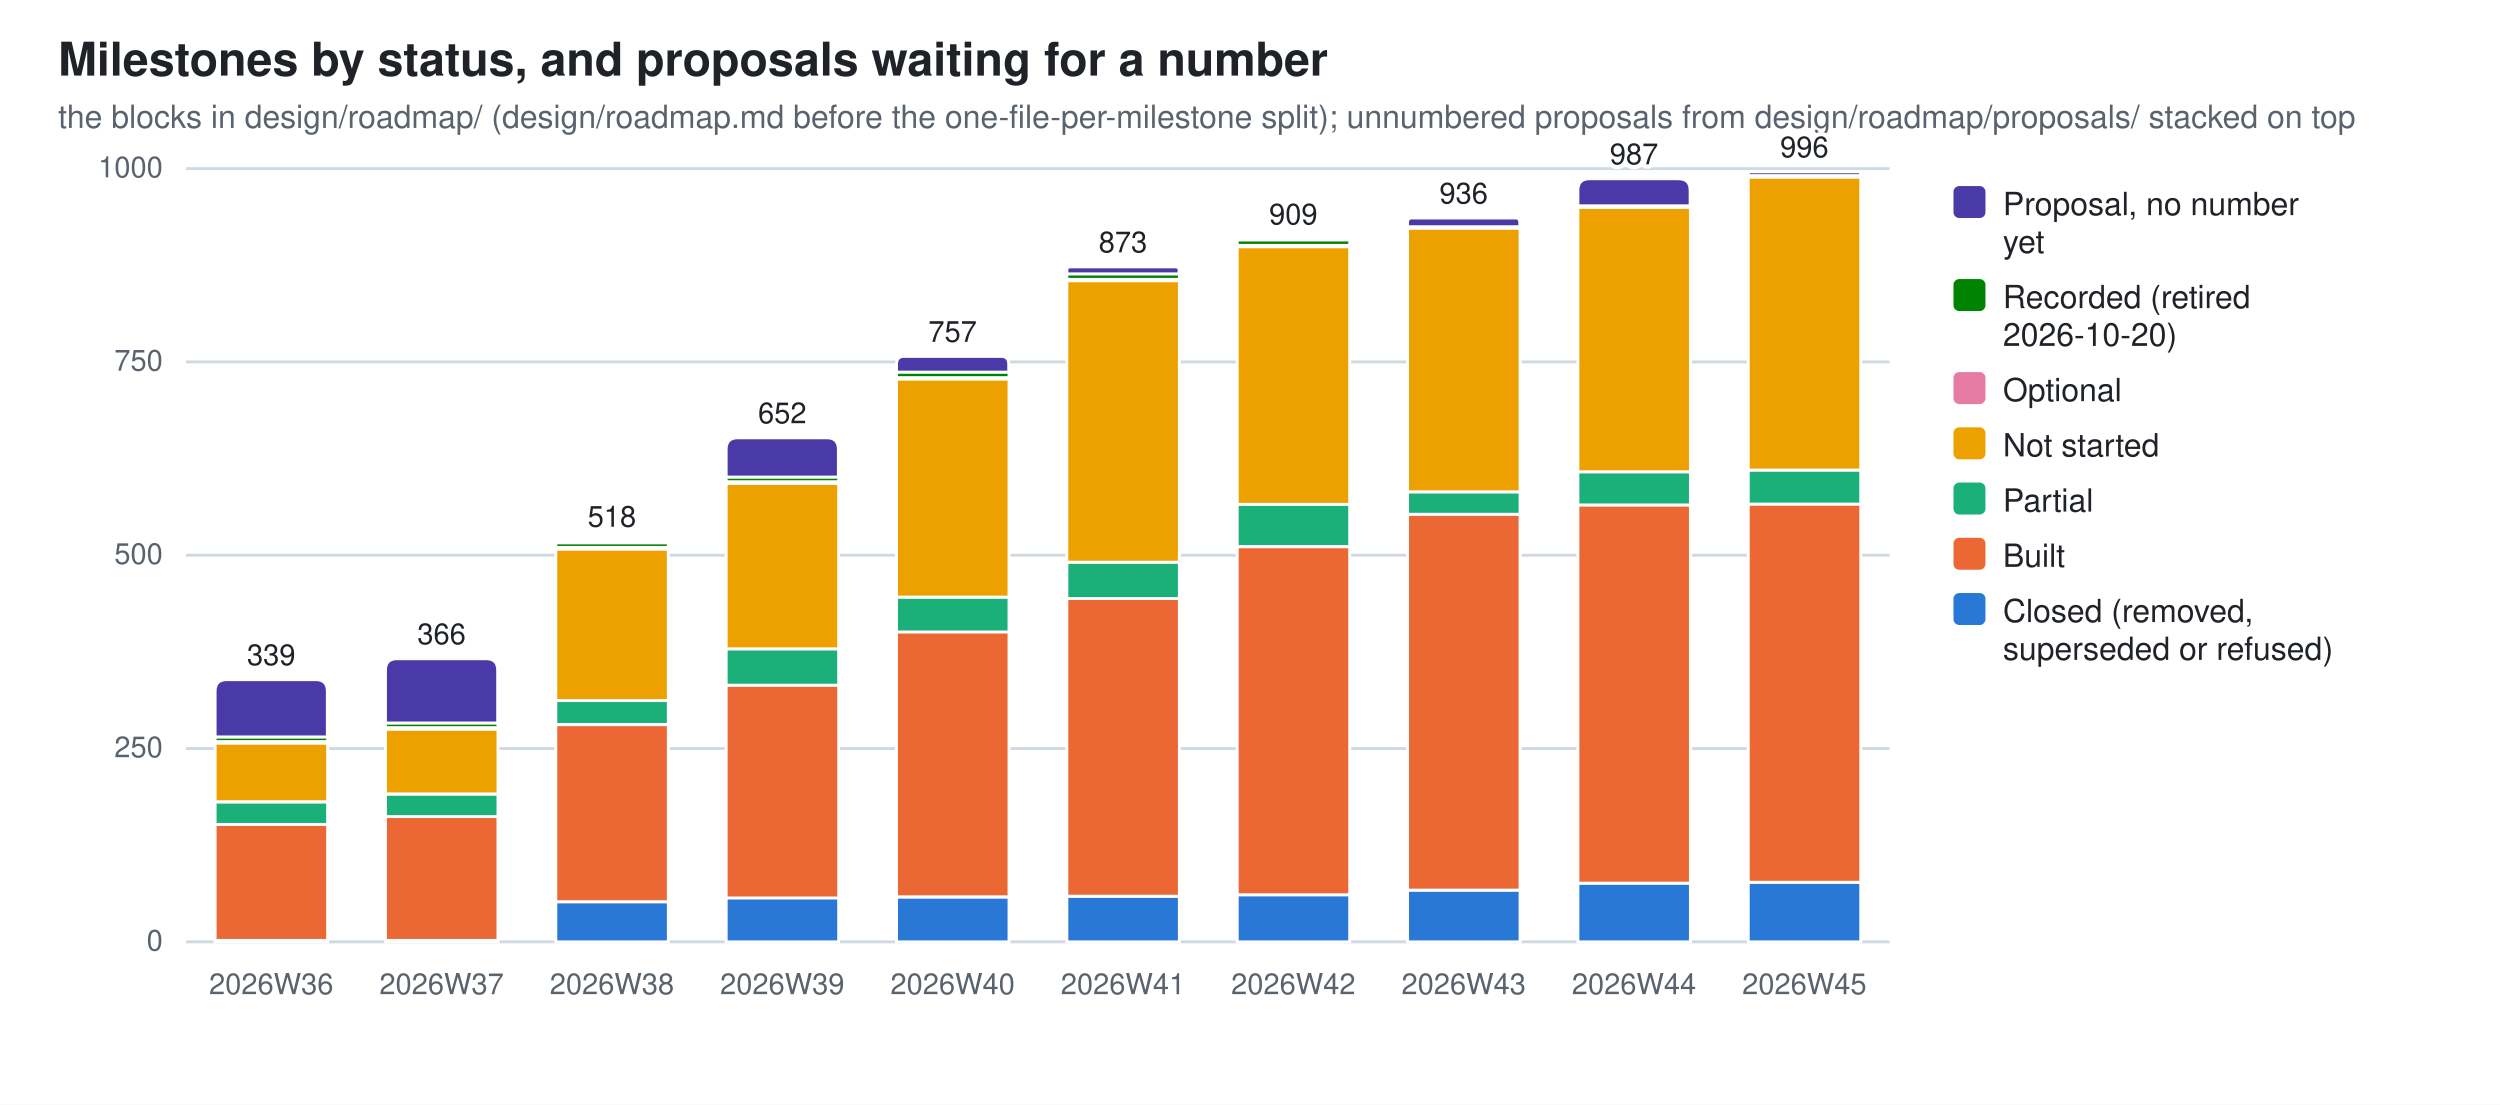
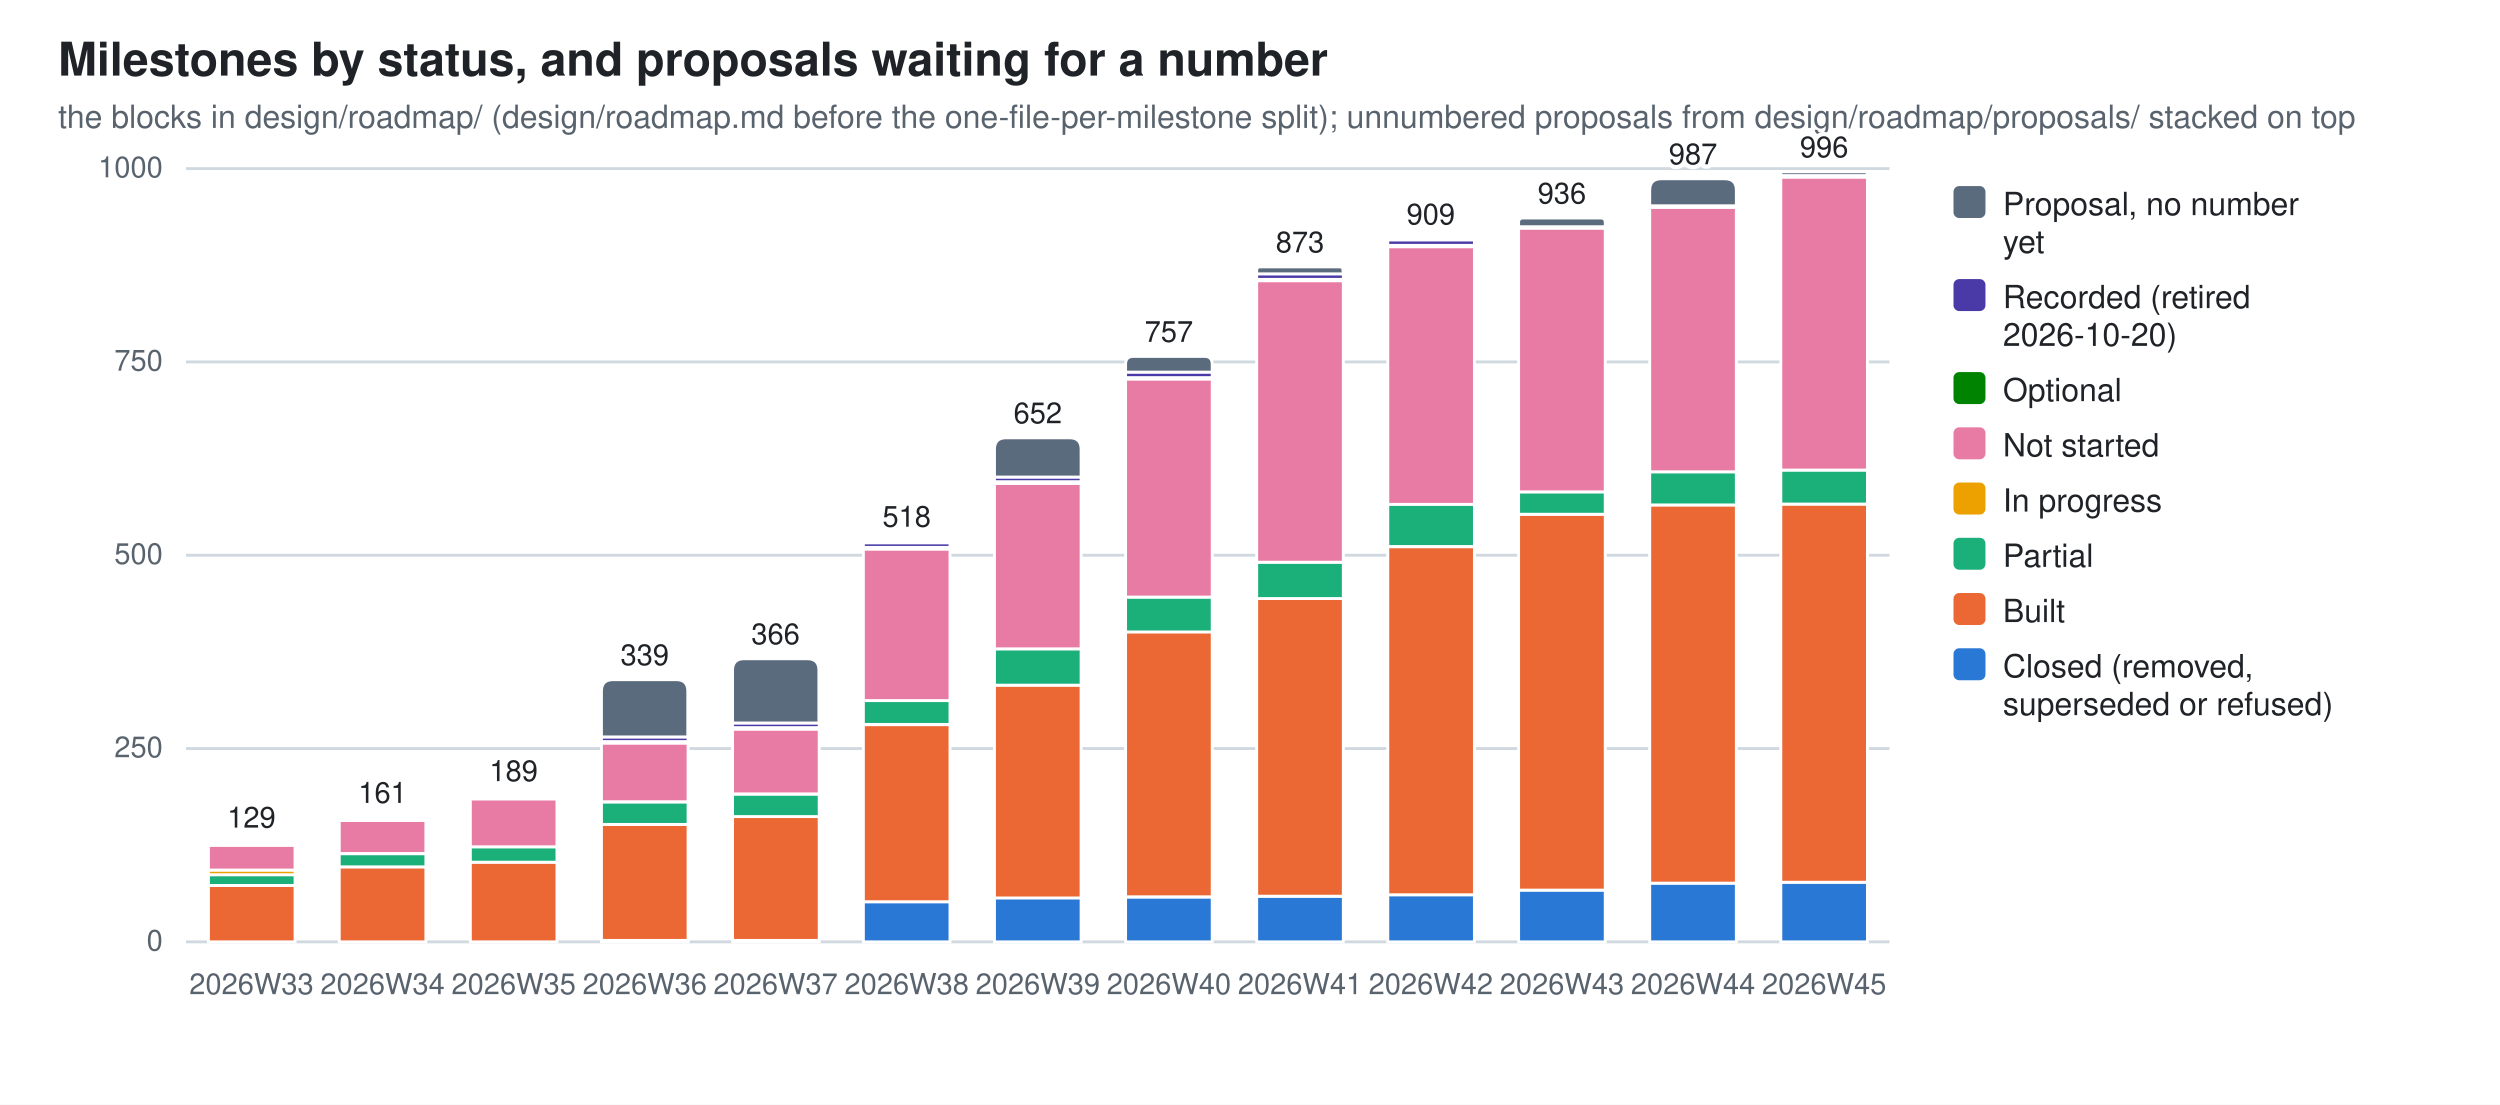
<svg xmlns="http://www.w3.org/2000/svg" width="860" height="380" viewBox="0 0 860 380" role="img" aria-label="Milestones by status, and proposals waiting for a number">
  <style>
  .bg{fill:#ffffff} .fg{fill:#1f2328} .mut{fill:#59636e} .grid{stroke:#d1d9e0}
  .seg{stroke:#ffffff;stroke-width:1}
  .val{paint-order:stroke;stroke:#ffffff;stroke-width:3px;stroke-linejoin:round}
-   .s0{fill:#2a78d6}  .s1{fill:#eb6834}  .s2{fill:#1baf7a}  .s3{fill:#eda100}  .s4{fill:#e87ba4}  .s5{fill:#008300}  .s6{fill:#4a3aa7}
+   .s0{fill:#2a78d6}  .s1{fill:#eb6834}  .s2{fill:#1baf7a}  .s3{fill:#eda100}  .s4{fill:#e87ba4}  .s5{fill:#008300}  .s6{fill:#4a3aa7}  .s7{fill:#5a6b7d}
  @media (prefers-color-scheme: dark){
    .bg{fill:#0d1117} .fg{fill:#e6edf3} .mut{fill:#9198a1} .grid{stroke:#30363d}
-     .seg{stroke:#0d1117} .val{stroke:#0d1117} .s0{fill:#3987e5} .s1{fill:#d95926} .s2{fill:#199e70} .s3{fill:#c98500} .s4{fill:#d55181} .s5{fill:#008300} .s6{fill:#9085e9}}
+     .seg{stroke:#0d1117} .val{stroke:#0d1117} .s0{fill:#3987e5} .s1{fill:#d95926} .s2{fill:#199e70} .s3{fill:#c98500} .s4{fill:#d55181} .s5{fill:#008300} .s6{fill:#9085e9} .s7{fill:#94a5b7}}
  text{font-family:-apple-system,BlinkMacSystemFont,"Segoe UI",Helvetica,Arial,sans-serif}
</style>
  <rect class="bg" width="860" height="380" />
  <text class="fg" x="20" y="26" font-size="16" font-weight="600">Milestones by status, and proposals waiting for a number</text>
  <text class="mut" x="20" y="44" font-size="11">the blocks in design/roadmap/ (design/roadmap.md before the one-file-per-milestone split); unnumbered proposals from design/roadmap/proposals/ stacked on top</text>
  <line class="grid" x1="64" y1="324.0" x2="650.0" y2="324.0" stroke-width="1" />
  <text class="mut" x="56" y="327.0" font-size="10" text-anchor="end">0</text>
  <line class="grid" x1="64" y1="257.5" x2="650.0" y2="257.5" stroke-width="1" />
  <text class="mut" x="56" y="260.5" font-size="10" text-anchor="end">250</text>
  <line class="grid" x1="64" y1="191.0" x2="650.0" y2="191.0" stroke-width="1" />
  <text class="mut" x="56" y="194.0" font-size="10" text-anchor="end">500</text>
  <line class="grid" x1="64" y1="124.5" x2="650.0" y2="124.5" stroke-width="1" />
  <text class="mut" x="56" y="127.5" font-size="10" text-anchor="end">750</text>
  <line class="grid" x1="64" y1="58.0" x2="650.0" y2="58.0" stroke-width="1" />
  <text class="mut" x="56" y="61.0" font-size="10" text-anchor="end">1000</text>
-   <rect class="seg s0" x="74.0" y="323.5" width="38.7" height="0.5" />
-   <rect class="seg s1" x="74.0" y="283.6" width="38.7" height="39.9" />
-   <rect class="seg s2" x="74.0" y="275.9" width="38.7" height="7.7" />
-   <rect class="seg s3" x="74.0" y="255.6" width="38.7" height="20.2" />
-   <rect class="seg s4" x="74.0" y="255.1" width="38.7" height="0.5" />
-   <rect class="seg s5" x="74.0" y="253.5" width="38.7" height="1.6" />
-   <path class="seg s6" d="M74.0,253.5 V237.8 Q74.0,233.8 78.0,233.8 H108.6 Q112.6,233.8 112.6,237.8 V253.5 Z" />
-   <text class="mut" x="93.3" y="342" font-size="10" text-anchor="middle">2026W36</text>
-   <text class="fg val" x="93.3" y="228.8" font-size="10" text-anchor="middle">339</text>
-   <rect class="seg s0" x="132.6" y="323.5" width="38.7" height="0.5" />
-   <rect class="seg s1" x="132.6" y="280.9" width="38.7" height="42.6" />
-   <rect class="seg s2" x="132.6" y="273.2" width="38.7" height="7.7" />
-   <rect class="seg s3" x="132.6" y="250.8" width="38.7" height="22.3" />
-   <rect class="seg s4" x="132.6" y="250.3" width="38.7" height="0.5" />
-   <rect class="seg s5" x="132.6" y="248.7" width="38.7" height="1.6" />
-   <path class="seg s6" d="M132.6,248.7 V230.6 Q132.6,226.6 136.6,226.6 H167.2 Q171.2,226.6 171.2,230.6 V248.7 Z" />
-   <text class="mut" x="151.9" y="342" font-size="10" text-anchor="middle">2026W37</text>
-   <text class="fg val" x="151.9" y="221.6" font-size="10" text-anchor="middle">366</text>
-   <rect class="seg s0" x="191.2" y="310.2" width="38.7" height="13.8" />
-   <rect class="seg s1" x="191.2" y="249.3" width="38.7" height="60.9" />
-   <rect class="seg s2" x="191.2" y="241.0" width="38.7" height="8.2" />
-   <rect class="seg s3" x="191.2" y="188.9" width="38.7" height="52.1" />
-   <rect class="seg s4" x="191.2" y="188.3" width="38.7" height="0.5" />
-   <rect class="seg s5" x="191.2" y="186.7" width="38.7" height="1.6" />
-   <path class="seg s6" d="M191.2,186.7 V186.5 Q191.2,186.2 191.4,186.2 H229.6 Q229.8,186.2 229.8,186.5 V186.7 Z" />
-   <text class="mut" x="210.5" y="342" font-size="10" text-anchor="middle">2026W38</text>
-   <text class="fg val" x="210.5" y="181.2" font-size="10" text-anchor="middle">518</text>
-   <rect class="seg s0" x="249.8" y="308.8" width="38.7" height="15.2" />
-   <rect class="seg s1" x="249.8" y="235.7" width="38.7" height="73.2" />
-   <rect class="seg s2" x="249.8" y="223.2" width="38.7" height="12.5" />
-   <rect class="seg s3" x="249.8" y="166.3" width="38.7" height="56.9" />
-   <rect class="seg s4" x="249.8" y="165.7" width="38.7" height="0.5" />
-   <rect class="seg s5" x="249.8" y="164.1" width="38.7" height="1.6" />
-   <path class="seg s6" d="M249.8,164.1 V154.6 Q249.8,150.6 253.8,150.6 H284.4 Q288.4,150.6 288.4,154.6 V164.1 Z" />
-   <text class="mut" x="269.1" y="342" font-size="10" text-anchor="middle">2026W39</text>
-   <text class="fg val" x="269.1" y="145.6" font-size="10" text-anchor="middle">652</text>
-   <rect class="seg s0" x="308.4" y="308.6" width="38.7" height="15.4" />
-   <rect class="seg s1" x="308.4" y="217.3" width="38.7" height="91.2" />
-   <rect class="seg s2" x="308.4" y="205.4" width="38.7" height="12.0" />
-   <rect class="seg s3" x="308.4" y="130.4" width="38.7" height="75.0" />
-   <rect class="seg s4" x="308.4" y="129.8" width="38.7" height="0.5" />
-   <rect class="seg s5" x="308.4" y="128.0" width="38.7" height="1.9" />
-   <path class="seg s6" d="M308.4,128.0 V125.3 Q308.4,122.6 311.0,122.6 H344.4 Q347.0,122.6 347.0,125.3 V128.0 Z" />
-   <text class="mut" x="327.7" y="342" font-size="10" text-anchor="middle">2026W40</text>
-   <text class="fg val" x="327.7" y="117.6" font-size="10" text-anchor="middle">757</text>
-   <rect class="seg s0" x="367.0" y="308.3" width="38.7" height="15.7" />
-   <rect class="seg s1" x="367.0" y="205.9" width="38.7" height="102.4" />
-   <rect class="seg s2" x="367.0" y="193.4" width="38.7" height="12.5" />
-   <rect class="seg s3" x="367.0" y="96.6" width="38.7" height="96.8" />
-   <rect class="seg s4" x="367.0" y="96.0" width="38.7" height="0.5" />
-   <rect class="seg s5" x="367.0" y="94.2" width="38.7" height="1.9" />
-   <path class="seg s6" d="M367.0,94.2 V93.0 Q367.0,91.8 368.2,91.8 H404.4 Q405.6,91.8 405.6,93.0 V94.2 Z" />
-   <text class="mut" x="386.3" y="342" font-size="10" text-anchor="middle">2026W41</text>
-   <text class="fg val" x="386.3" y="86.8" font-size="10" text-anchor="middle">873</text>
-   <rect class="seg s0" x="425.6" y="307.8" width="38.7" height="16.2" />
-   <rect class="seg s1" x="425.6" y="188.1" width="38.7" height="119.7" />
-   <rect class="seg s2" x="425.6" y="173.4" width="38.7" height="14.6" />
-   <rect class="seg s3" x="425.6" y="84.9" width="38.7" height="88.6" />
-   <rect class="seg s4" x="425.6" y="84.3" width="38.7" height="0.5" />
-   <rect class="seg s5" x="425.6" y="82.5" width="38.7" height="1.9" />
-   <path class="seg s6" d="M425.6,82.5 V82.3 Q425.6,82.2 425.7,82.2 H464.1 Q464.2,82.2 464.2,82.3 V82.5 Z" />
-   <text class="mut" x="444.9" y="342" font-size="10" text-anchor="middle">2026W42</text>
-   <text class="fg val" x="444.9" y="77.2" font-size="10" text-anchor="middle">909</text>
-   <rect class="seg s0" x="484.2" y="306.2" width="38.7" height="17.8" />
-   <rect class="seg s1" x="484.2" y="176.9" width="38.7" height="129.3" />
-   <rect class="seg s2" x="484.2" y="169.2" width="38.7" height="7.7" />
-   <rect class="seg s3" x="484.2" y="78.5" width="38.7" height="90.7" />
-   <rect class="seg s4" x="484.2" y="77.9" width="38.7" height="0.5" />
-   <path class="seg s6" d="M484.2,78.0 V76.5 Q484.2,75.0 485.6,75.0 H521.4 Q522.8,75.0 522.8,76.5 V78.0 Z" />
-   <text class="mut" x="503.5" y="342" font-size="10" text-anchor="middle">2026W43</text>
-   <text class="fg val" x="503.5" y="70.0" font-size="10" text-anchor="middle">936</text>
-   <rect class="seg s0" x="542.8" y="303.8" width="38.7" height="20.2" />
-   <rect class="seg s1" x="542.8" y="173.7" width="38.7" height="130.1" />
-   <rect class="seg s2" x="542.8" y="162.3" width="38.7" height="11.4" />
-   <rect class="seg s3" x="542.8" y="71.3" width="38.7" height="91.0" />
-   <rect class="seg s4" x="542.8" y="70.8" width="38.7" height="0.5" />
-   <path class="seg s6" d="M542.8,70.8 V65.5 Q542.8,61.5 546.8,61.5 H577.4 Q581.4,61.5 581.4,65.5 V70.8 Z" />
-   <text class="mut" x="562.1" y="342" font-size="10" text-anchor="middle">2026W44</text>
-   <text class="fg val" x="562.1" y="56.5" font-size="10" text-anchor="middle">987</text>
-   <rect class="seg s0" x="601.4" y="303.5" width="38.7" height="20.5" />
-   <rect class="seg s1" x="601.4" y="173.4" width="38.7" height="130.1" />
-   <rect class="seg s2" x="601.4" y="161.7" width="38.7" height="11.7" />
-   <rect class="seg s3" x="601.4" y="60.9" width="38.7" height="100.8" />
-   <rect class="seg s4" x="601.4" y="60.4" width="38.7" height="0.5" />
-   <path class="seg s6" d="M601.4,60.4 V59.7 Q601.4,59.1 602.0,59.1 H639.4 Q640.0,59.1 640.0,59.7 V60.4 Z" />
-   <text class="mut" x="620.7" y="342" font-size="10" text-anchor="middle">2026W45</text>
-   <text class="fg val" x="620.7" y="54.1" font-size="10" text-anchor="middle">996</text>
-   <rect class="s6" x="672" y="64" width="11" height="11" rx="2" />
+   <rect class="seg s1" x="71.7" y="304.6" width="29.8" height="19.4" />
+   <rect class="seg s2" x="71.7" y="300.9" width="29.8" height="3.7" />
+   <rect class="seg s3" x="71.7" y="299.3" width="29.8" height="1.6" />
+   <rect class="seg s4" x="71.7" y="290.8" width="29.8" height="8.5" />
+   <rect class="seg s5" x="71.7" y="290.2" width="29.8" height="0.5" />
+   <path class="seg s6" d="M71.7,290.2 V290.0 Q71.7,289.7 71.9,289.7 H101.1 Q101.4,289.7 101.4,290.0 V290.2 Z" />
+   <text class="mut" x="86.5" y="342" font-size="10" text-anchor="middle">2026W33</text>
+   <text class="fg val" x="86.5" y="284.7" font-size="10" text-anchor="middle">129</text>
+   <rect class="seg s1" x="116.7" y="298.2" width="29.8" height="25.8" />
+   <rect class="seg s2" x="116.7" y="293.7" width="29.8" height="4.5" />
+   <rect class="seg s4" x="116.7" y="282.2" width="29.8" height="11.4" />
+   <rect class="seg s5" x="116.7" y="281.7" width="29.8" height="0.5" />
+   <path class="seg s6" d="M116.7,281.7 V281.4 Q116.7,281.2 117.0,281.2 H146.2 Q146.5,281.2 146.5,281.4 V281.7 Z" />
+   <text class="mut" x="131.6" y="342" font-size="10" text-anchor="middle">2026W34</text>
+   <text class="fg val" x="131.6" y="276.2" font-size="10" text-anchor="middle">161</text>
+   <rect class="seg s1" x="161.8" y="296.6" width="29.8" height="27.4" />
+   <rect class="seg s2" x="161.8" y="291.3" width="29.8" height="5.3" />
+   <rect class="seg s4" x="161.8" y="274.8" width="29.8" height="16.5" />
+   <rect class="seg s5" x="161.8" y="274.3" width="29.8" height="0.5" />
+   <path class="seg s6" d="M161.8,274.3 V274.0 Q161.8,273.7 162.1,273.7 H191.3 Q191.6,273.7 191.6,274.0 V274.3 Z" />
+   <text class="mut" x="176.7" y="342" font-size="10" text-anchor="middle">2026W35</text>
+   <text class="fg val" x="176.7" y="268.7" font-size="10" text-anchor="middle">189</text>
+   <rect class="seg s0" x="206.9" y="323.5" width="29.8" height="0.5" />
+   <rect class="seg s1" x="206.9" y="283.6" width="29.8" height="39.9" />
+   <rect class="seg s2" x="206.9" y="275.9" width="29.8" height="7.7" />
+   <rect class="seg s4" x="206.9" y="255.6" width="29.8" height="20.2" />
+   <rect class="seg s5" x="206.9" y="255.1" width="29.8" height="0.5" />
+   <rect class="seg s6" x="206.9" y="253.5" width="29.8" height="1.6" />
+   <path class="seg s7" d="M206.9,253.5 V237.8 Q206.9,233.8 210.9,233.8 H232.6 Q236.6,233.8 236.6,237.8 V253.5 Z" />
+   <text class="mut" x="221.8" y="342" font-size="10" text-anchor="middle">2026W36</text>
+   <text class="fg val" x="221.8" y="228.8" font-size="10" text-anchor="middle">339</text>
+   <rect class="seg s0" x="252.0" y="323.5" width="29.8" height="0.5" />
+   <rect class="seg s1" x="252.0" y="280.9" width="29.8" height="42.6" />
+   <rect class="seg s2" x="252.0" y="273.2" width="29.8" height="7.7" />
+   <rect class="seg s4" x="252.0" y="250.8" width="29.8" height="22.3" />
+   <rect class="seg s5" x="252.0" y="250.3" width="29.8" height="0.5" />
+   <rect class="seg s6" x="252.0" y="248.7" width="29.8" height="1.6" />
+   <path class="seg s7" d="M252.0,248.7 V230.6 Q252.0,226.6 256.0,226.6 H277.7 Q281.7,226.6 281.7,230.6 V248.7 Z" />
+   <text class="mut" x="266.8" y="342" font-size="10" text-anchor="middle">2026W37</text>
+   <text class="fg val" x="266.8" y="221.6" font-size="10" text-anchor="middle">366</text>
+   <rect class="seg s0" x="297.0" y="310.2" width="29.8" height="13.8" />
+   <rect class="seg s1" x="297.0" y="249.3" width="29.8" height="60.9" />
+   <rect class="seg s2" x="297.0" y="241.0" width="29.8" height="8.2" />
+   <rect class="seg s4" x="297.0" y="188.9" width="29.8" height="52.1" />
+   <rect class="seg s5" x="297.0" y="188.3" width="29.8" height="0.5" />
+   <rect class="seg s6" x="297.0" y="186.7" width="29.8" height="1.6" />
+   <path class="seg s7" d="M297.0,186.7 V186.5 Q297.0,186.2 297.3,186.2 H326.5 Q326.8,186.2 326.8,186.5 V186.7 Z" />
+   <text class="mut" x="311.9" y="342" font-size="10" text-anchor="middle">2026W38</text>
+   <text class="fg val" x="311.9" y="181.2" font-size="10" text-anchor="middle">518</text>
+   <rect class="seg s0" x="342.1" y="308.8" width="29.8" height="15.2" />
+   <rect class="seg s1" x="342.1" y="235.7" width="29.8" height="73.2" />
+   <rect class="seg s2" x="342.1" y="223.2" width="29.8" height="12.5" />
+   <rect class="seg s4" x="342.1" y="166.3" width="29.8" height="56.9" />
+   <rect class="seg s5" x="342.1" y="165.7" width="29.8" height="0.5" />
+   <rect class="seg s6" x="342.1" y="164.1" width="29.8" height="1.6" />
+   <path class="seg s7" d="M342.1,164.1 V154.6 Q342.1,150.6 346.1,150.6 H367.9 Q371.9,150.6 371.9,154.6 V164.1 Z" />
+   <text class="mut" x="357.0" y="342" font-size="10" text-anchor="middle">2026W39</text>
+   <text class="fg val" x="357.0" y="145.6" font-size="10" text-anchor="middle">652</text>
+   <rect class="seg s0" x="387.2" y="308.6" width="29.8" height="15.4" />
+   <rect class="seg s1" x="387.2" y="217.3" width="29.8" height="91.2" />
+   <rect class="seg s2" x="387.2" y="205.4" width="29.8" height="12.0" />
+   <rect class="seg s4" x="387.2" y="130.4" width="29.8" height="75.0" />
+   <rect class="seg s5" x="387.2" y="129.8" width="29.8" height="0.5" />
+   <rect class="seg s6" x="387.2" y="128.0" width="29.8" height="1.9" />
+   <path class="seg s7" d="M387.2,128.0 V125.3 Q387.2,122.6 389.9,122.6 H414.3 Q417.0,122.6 417.0,125.3 V128.0 Z" />
+   <text class="mut" x="402.1" y="342" font-size="10" text-anchor="middle">2026W40</text>
+   <text class="fg val" x="402.1" y="117.6" font-size="10" text-anchor="middle">757</text>
+   <rect class="seg s0" x="432.3" y="308.3" width="29.8" height="15.7" />
+   <rect class="seg s1" x="432.3" y="205.9" width="29.8" height="102.4" />
+   <rect class="seg s2" x="432.3" y="193.4" width="29.8" height="12.5" />
+   <rect class="seg s4" x="432.3" y="96.6" width="29.8" height="96.8" />
+   <rect class="seg s5" x="432.3" y="96.0" width="29.8" height="0.5" />
+   <rect class="seg s6" x="432.3" y="94.2" width="29.8" height="1.9" />
+   <path class="seg s7" d="M432.3,94.2 V93.0 Q432.3,91.8 433.5,91.8 H460.8 Q462.0,91.8 462.0,93.0 V94.2 Z" />
+   <text class="mut" x="447.2" y="342" font-size="10" text-anchor="middle">2026W41</text>
+   <text class="fg val" x="447.2" y="86.8" font-size="10" text-anchor="middle">873</text>
+   <rect class="seg s0" x="477.4" y="307.8" width="29.8" height="16.2" />
+   <rect class="seg s1" x="477.4" y="188.1" width="29.8" height="119.7" />
+   <rect class="seg s2" x="477.4" y="173.4" width="29.8" height="14.6" />
+   <rect class="seg s4" x="477.4" y="84.9" width="29.8" height="88.6" />
+   <rect class="seg s5" x="477.4" y="84.3" width="29.8" height="0.5" />
+   <rect class="seg s6" x="477.4" y="82.5" width="29.8" height="1.9" />
+   <path class="seg s7" d="M477.4,82.5 V82.3 Q477.4,82.2 477.5,82.2 H507.0 Q507.1,82.2 507.1,82.3 V82.5 Z" />
+   <text class="mut" x="492.2" y="342" font-size="10" text-anchor="middle">2026W42</text>
+   <text class="fg val" x="492.2" y="77.2" font-size="10" text-anchor="middle">909</text>
+   <rect class="seg s0" x="522.4" y="306.2" width="29.8" height="17.8" />
+   <rect class="seg s1" x="522.4" y="176.9" width="29.8" height="129.3" />
+   <rect class="seg s2" x="522.4" y="169.2" width="29.8" height="7.7" />
+   <rect class="seg s4" x="522.4" y="78.5" width="29.8" height="90.7" />
+   <rect class="seg s5" x="522.4" y="77.9" width="29.8" height="0.5" />
+   <path class="seg s7" d="M522.4,78.0 V76.5 Q522.4,75.0 523.9,75.0 H550.7 Q552.2,75.0 552.2,76.5 V78.0 Z" />
+   <text class="mut" x="537.3" y="342" font-size="10" text-anchor="middle">2026W43</text>
+   <text class="fg val" x="537.3" y="70.0" font-size="10" text-anchor="middle">936</text>
+   <rect class="seg s0" x="567.5" y="303.8" width="29.8" height="20.2" />
+   <rect class="seg s1" x="567.5" y="173.7" width="29.8" height="130.1" />
+   <rect class="seg s2" x="567.5" y="162.3" width="29.8" height="11.4" />
+   <rect class="seg s4" x="567.5" y="71.3" width="29.8" height="91.0" />
+   <rect class="seg s5" x="567.5" y="70.8" width="29.8" height="0.5" />
+   <path class="seg s7" d="M567.5,70.8 V65.5 Q567.5,61.5 571.5,61.5 H593.3 Q597.3,61.5 597.3,65.5 V70.8 Z" />
+   <text class="mut" x="582.4" y="342" font-size="10" text-anchor="middle">2026W44</text>
+   <text class="fg val" x="582.4" y="56.5" font-size="10" text-anchor="middle">987</text>
+   <rect class="seg s0" x="612.6" y="303.5" width="29.8" height="20.5" />
+   <rect class="seg s1" x="612.6" y="173.4" width="29.8" height="130.1" />
+   <rect class="seg s2" x="612.6" y="161.7" width="29.8" height="11.7" />
+   <rect class="seg s4" x="612.6" y="60.9" width="29.8" height="100.8" />
+   <rect class="seg s5" x="612.6" y="60.4" width="29.8" height="0.5" />
+   <path class="seg s7" d="M612.6,60.4 V59.7 Q612.6,59.1 613.3,59.1 H641.7 Q642.3,59.1 642.3,59.7 V60.4 Z" />
+   <text class="mut" x="627.5" y="342" font-size="10" text-anchor="middle">2026W45</text>
+   <text class="fg val" x="627.5" y="54.1" font-size="10" text-anchor="middle">996</text>
+   <rect class="s7" x="672" y="64" width="11" height="11" rx="2" />
  <text class="fg" y="74" font-size="11">
    <tspan x="689" dy="0">Proposal, no number</tspan>
    <tspan x="689" dy="13">yet</tspan>
  </text>
-   <rect class="s5" x="672" y="96" width="11" height="11" rx="2" />
+   <rect class="s6" x="672" y="96" width="11" height="11" rx="2" />
  <text class="fg" y="106" font-size="11">
    <tspan x="689" dy="0">Recorded (retired</tspan>
    <tspan x="689" dy="13">2026-10-20)</tspan>
  </text>
-   <rect class="s4" x="672" y="128" width="11" height="11" rx="2" />
+   <rect class="s5" x="672" y="128" width="11" height="11" rx="2" />
  <text class="fg" y="138" font-size="11">
    <tspan x="689" dy="0">Optional</tspan>
  </text>
-   <rect class="s3" x="672" y="147" width="11" height="11" rx="2" />
+   <rect class="s4" x="672" y="147" width="11" height="11" rx="2" />
  <text class="fg" y="157" font-size="11">
    <tspan x="689" dy="0">Not started</tspan>
  </text>
-   <rect class="s2" x="672" y="166" width="11" height="11" rx="2" />
+   <rect class="s3" x="672" y="166" width="11" height="11" rx="2" />
  <text class="fg" y="176" font-size="11">
+     <tspan x="689" dy="0">In progress</tspan>
+   </text>
+   <rect class="s2" x="672" y="185" width="11" height="11" rx="2" />
+   <text class="fg" y="195" font-size="11">
    <tspan x="689" dy="0">Partial</tspan>
  </text>
-   <rect class="s1" x="672" y="185" width="11" height="11" rx="2" />
-   <text class="fg" y="195" font-size="11">
+   <rect class="s1" x="672" y="204" width="11" height="11" rx="2" />
+   <text class="fg" y="214" font-size="11">
    <tspan x="689" dy="0">Built</tspan>
  </text>
-   <rect class="s0" x="672" y="204" width="11" height="11" rx="2" />
-   <text class="fg" y="214" font-size="11">
+   <rect class="s0" x="672" y="223" width="11" height="11" rx="2" />
+   <text class="fg" y="233" font-size="11">
    <tspan x="689" dy="0">Closed (removed,</tspan>
    <tspan x="689" dy="13">superseded or refused)</tspan>
  </text>
</svg>
